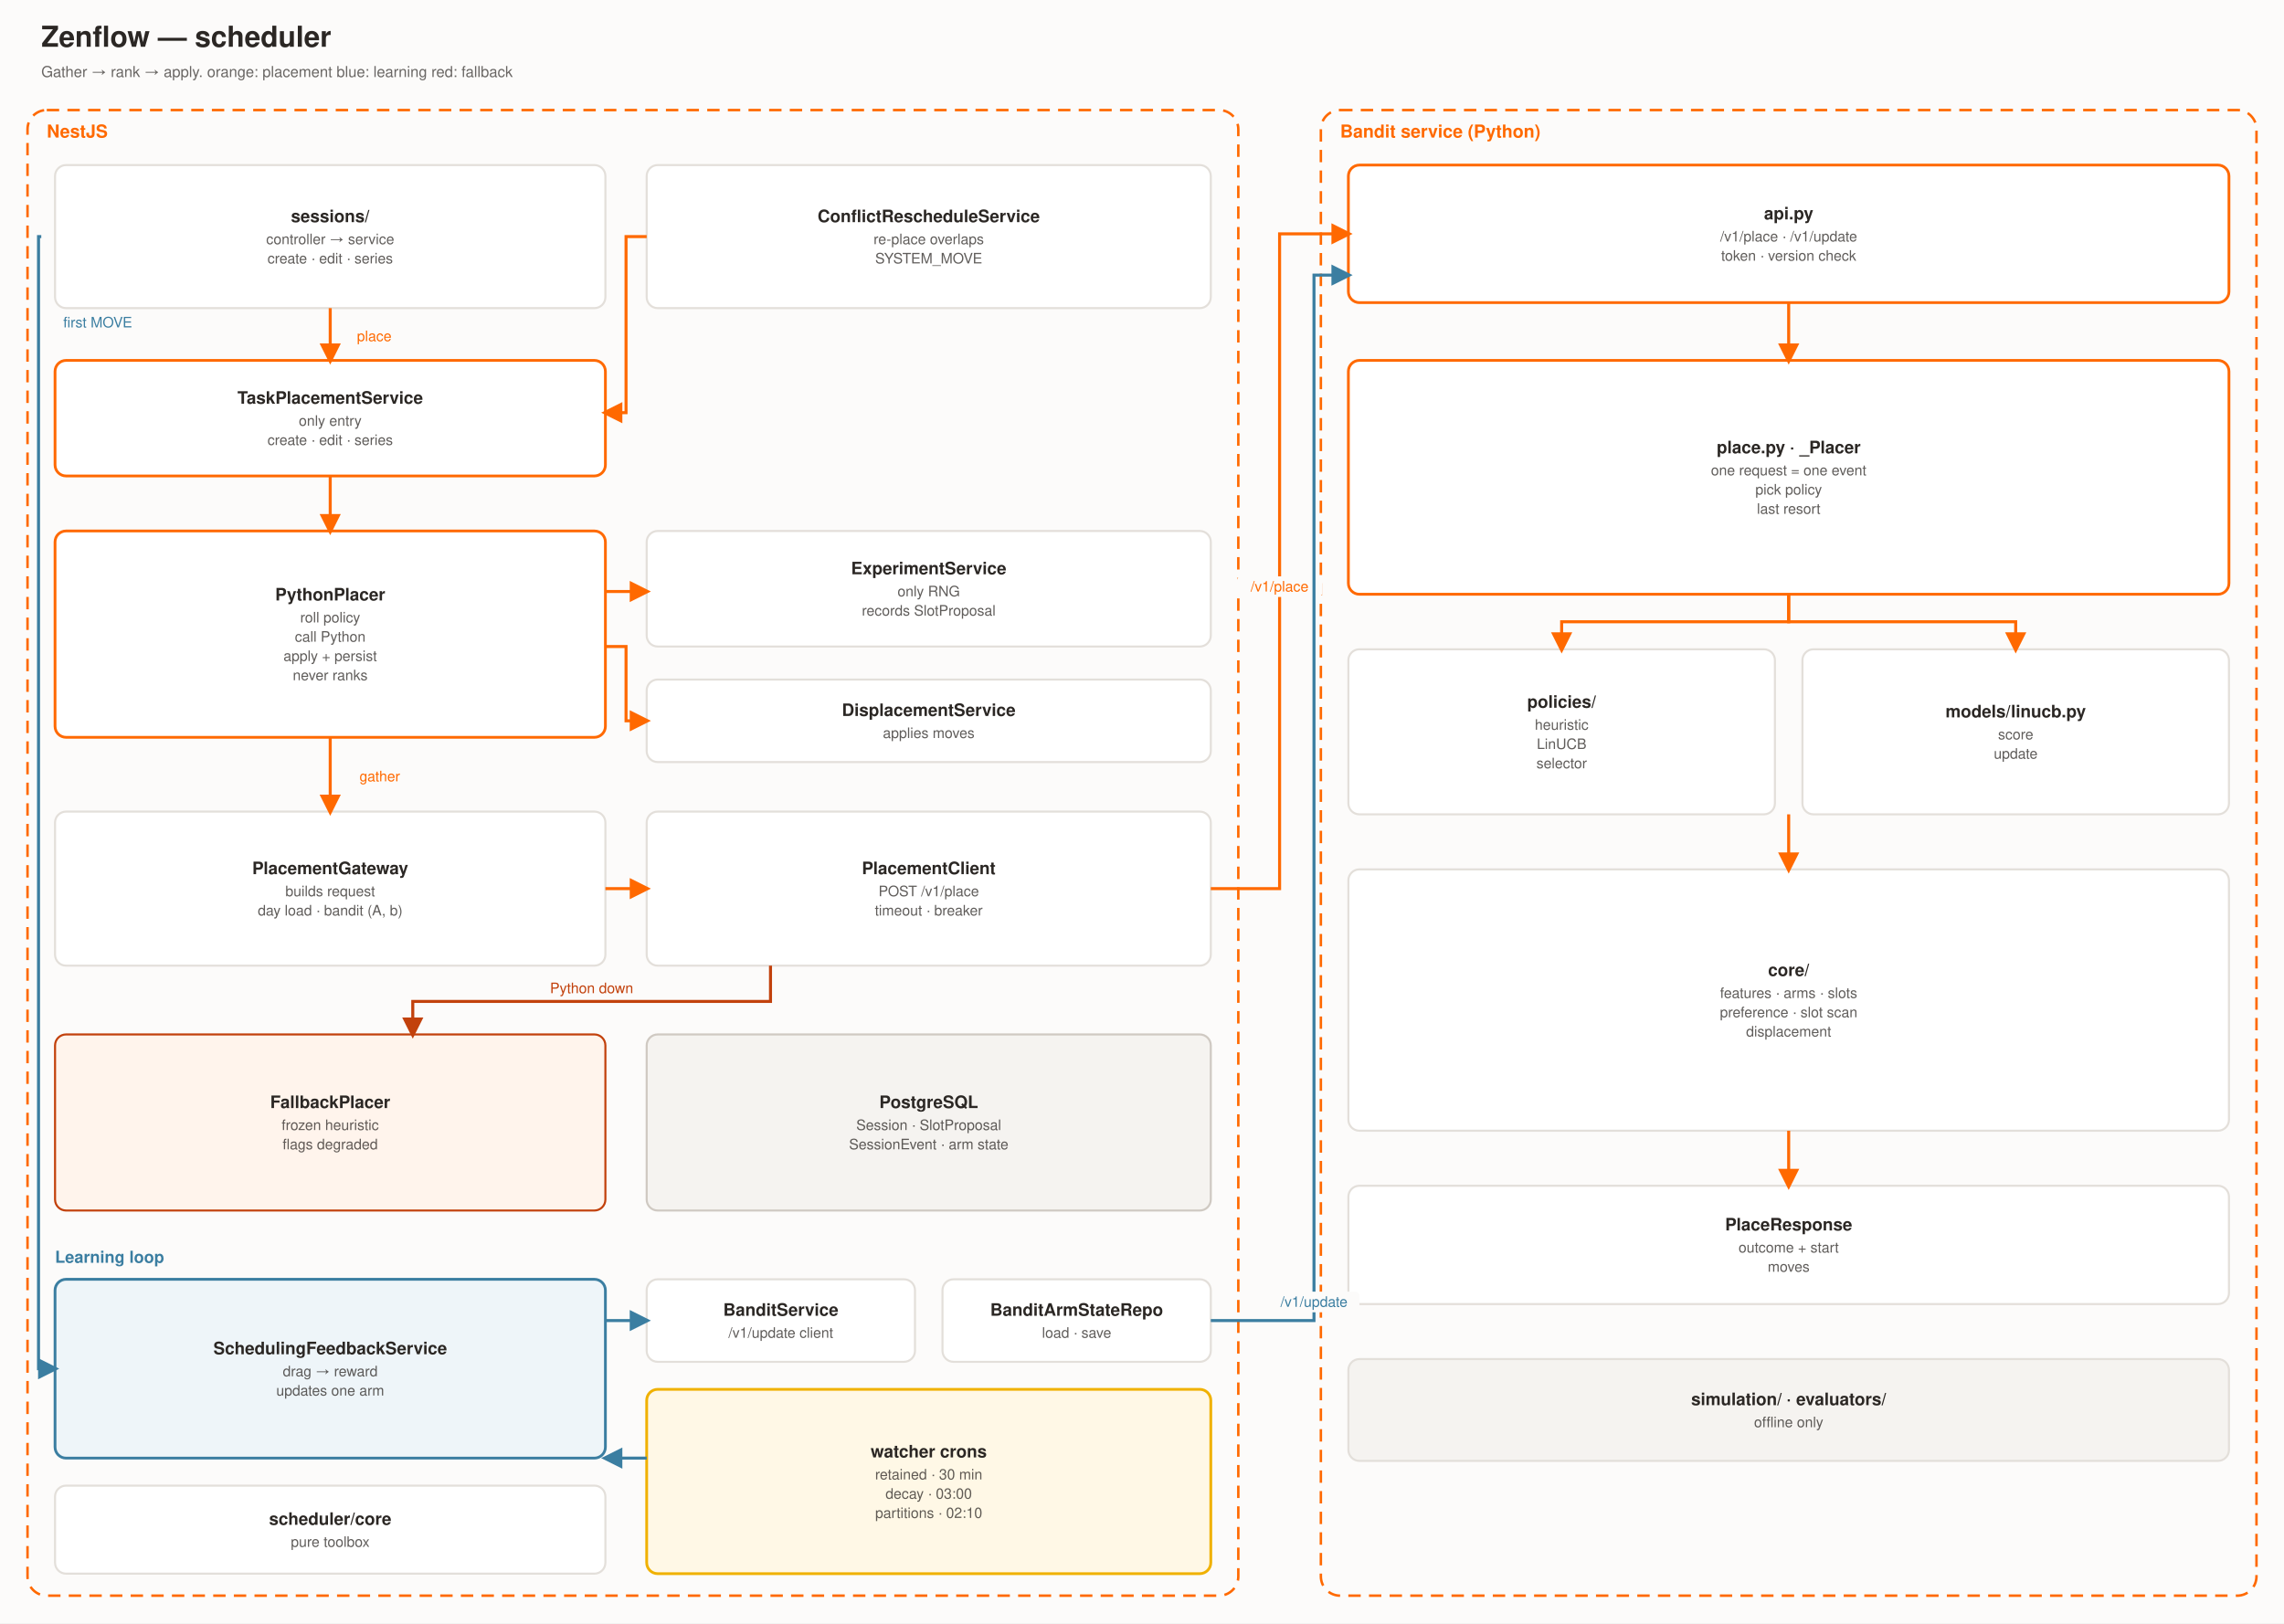
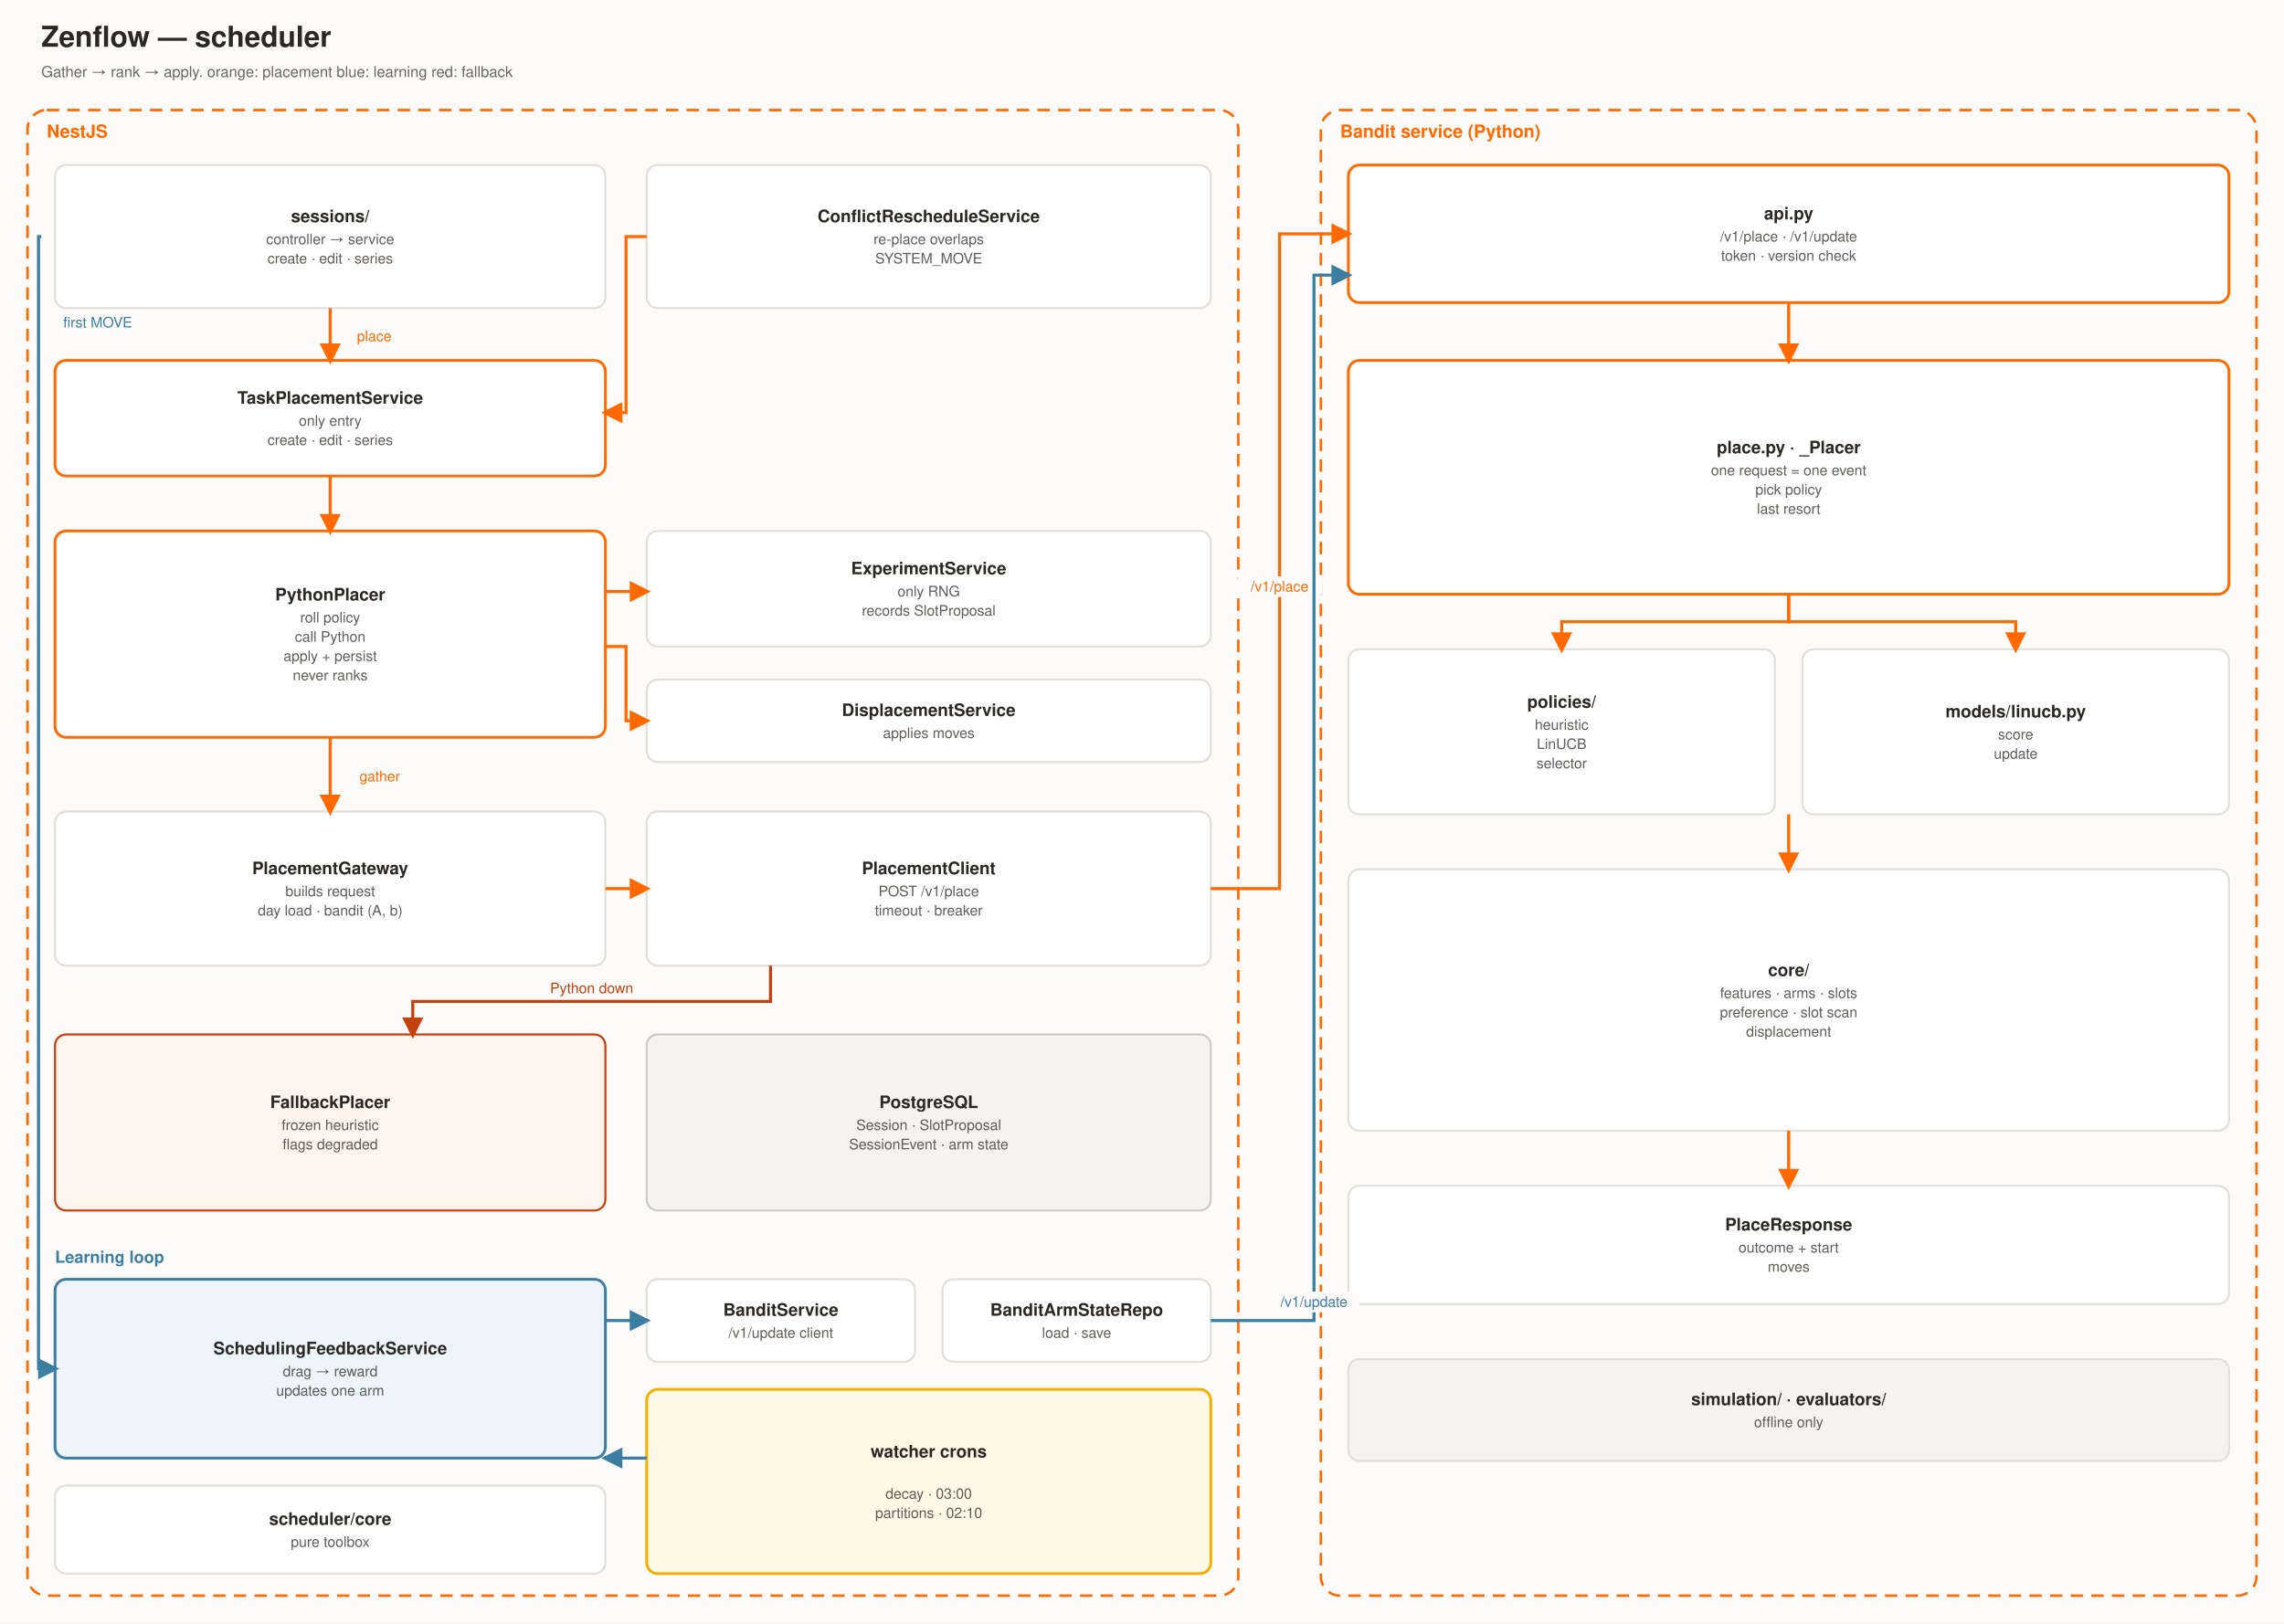
<svg xmlns="http://www.w3.org/2000/svg" viewBox="0 0 1660 1180" font-family="Helvetica, Arial, sans-serif" role="img" aria-label="Zenflow scheduler components: Nest placement orchestration, frozen fallback, delayed-reward loop and the Python bandit service">
  <defs>
    <marker id="aO" viewBox="0 0 10 10" refX="8" refY="5" markerWidth="7" markerHeight="7" orient="auto-start-reverse">
      <path d="M0,0 L10,5 L0,10 z" fill="#FF6900" />
    </marker>
    <marker id="aA" viewBox="0 0 10 10" refX="8" refY="5" markerWidth="7" markerHeight="7" orient="auto-start-reverse">
      <path d="M0,0 L10,5 L0,10 z" fill="#F0B100" />
    </marker>
    <marker id="aB" viewBox="0 0 10 10" refX="8" refY="5" markerWidth="7" markerHeight="7" orient="auto-start-reverse">
      <path d="M0,0 L10,5 L0,10 z" fill="#3B7EA1" />
    </marker>
    <marker id="aN" viewBox="0 0 10 10" refX="8" refY="5" markerWidth="7" markerHeight="7" orient="auto-start-reverse">
      <path d="M0,0 L10,5 L0,10 z" fill="#2B2724" fill-opacity="0.55" />
    </marker>
    <marker id="aR" viewBox="0 0 10 10" refX="8" refY="5" markerWidth="7" markerHeight="7" orient="auto-start-reverse">
      <path d="M0,0 L10,5 L0,10 z" fill="#C2410C" />
    </marker>
  </defs>
  <rect width="1660" height="1180" fill="#FCFBFA" />
  <text x="30" y="34" text-anchor="start" font-size="21" font-weight="700" fill="#2B2724">Zenflow — scheduler</text>
  <text x="30" y="56" text-anchor="start" font-size="11" font-weight="400" fill="#2B2724" opacity="0.7">Gather → rank → apply.   orange: placement   blue: learning   red: fallback</text>
  <rect x="20" y="80" width="880" height="1080" rx="14" fill="none" stroke="#FF6900" stroke-width="1.8" stroke-dasharray="9 6" />
  <rect x="28" y="87" width="56.4" height="18" fill="#FCFBFA" />
  <text x="34" y="100" text-anchor="start" font-size="13" font-weight="700" fill="#FF6900">NestJS</text>
  <rect x="960" y="80" width="680" height="1080" rx="14" fill="none" stroke="#FF6900" stroke-width="1.8" stroke-dasharray="9 6" />
  <rect x="968" y="87" width="182.2" height="18" fill="#FCFBFA" />
  <text x="974" y="100" text-anchor="start" font-size="13" font-weight="700" fill="#FF6900">Bandit service (Python)</text>
  <rect x="40" y="120" width="400" height="104" rx="8" fill="#FFFFFF" stroke="#E3DFDA" stroke-width="1.5" />
  <text x="240" y="161.5" text-anchor="middle" font-size="12.5" font-weight="700" fill="#2B2724">sessions/</text>
  <text x="240" y="177.5" text-anchor="middle" font-size="10.5" font-weight="400" fill="#2B2724" opacity="0.75">controller → service</text>
  <text x="240" y="191.5" text-anchor="middle" font-size="10.5" font-weight="400" fill="#2B2724" opacity="0.75">create · edit · series</text>
  <rect x="470" y="120" width="410" height="104" rx="8" fill="#FFFFFF" stroke="#E3DFDA" stroke-width="1.5" />
  <text x="675" y="161.5" text-anchor="middle" font-size="12.5" font-weight="700" fill="#2B2724">ConflictRescheduleService</text>
  <text x="675" y="177.5" text-anchor="middle" font-size="10.5" font-weight="400" fill="#2B2724" opacity="0.75">re-place overlaps</text>
  <text x="675" y="191.5" text-anchor="middle" font-size="10.5" font-weight="400" fill="#2B2724" opacity="0.75">SYSTEM_MOVE</text>
  <rect x="40" y="262" width="400" height="84" rx="8" fill="#FFFFFF" stroke="#FF6900" stroke-width="2" />
  <text x="240" y="293.5" text-anchor="middle" font-size="12.5" font-weight="700" fill="#2B2724">TaskPlacementService</text>
  <text x="240" y="309.5" text-anchor="middle" font-size="10.5" font-weight="400" fill="#2B2724" opacity="0.75">only entry</text>
  <text x="240" y="323.5" text-anchor="middle" font-size="10.5" font-weight="400" fill="#2B2724" opacity="0.75">create · edit · series</text>
  <rect x="40" y="386" width="400" height="150" rx="8" fill="#FFFFFF" stroke="#FF6900" stroke-width="2" />
  <text x="240" y="436.5" text-anchor="middle" font-size="12.5" font-weight="700" fill="#2B2724">PythonPlacer</text>
  <text x="240" y="452.5" text-anchor="middle" font-size="10.5" font-weight="400" fill="#2B2724" opacity="0.75">roll policy</text>
  <text x="240" y="466.5" text-anchor="middle" font-size="10.5" font-weight="400" fill="#2B2724" opacity="0.75">call Python</text>
  <text x="240" y="480.5" text-anchor="middle" font-size="10.5" font-weight="400" fill="#2B2724" opacity="0.75">apply + persist</text>
  <text x="240" y="494.5" text-anchor="middle" font-size="10.5" font-weight="400" fill="#2B2724" opacity="0.75">never ranks</text>
  <rect x="470" y="386" width="410" height="84" rx="8" fill="#FFFFFF" stroke="#E3DFDA" stroke-width="1.5" />
  <text x="675" y="417.5" text-anchor="middle" font-size="12.5" font-weight="700" fill="#2B2724">ExperimentService</text>
  <text x="675" y="433.5" text-anchor="middle" font-size="10.5" font-weight="400" fill="#2B2724" opacity="0.75">only RNG</text>
  <text x="675" y="447.5" text-anchor="middle" font-size="10.5" font-weight="400" fill="#2B2724" opacity="0.75">records SlotProposal</text>
  <rect x="470" y="494" width="410" height="60" rx="8" fill="#FFFFFF" stroke="#E3DFDA" stroke-width="1.5" />
  <text x="675" y="520.5" text-anchor="middle" font-size="12.5" font-weight="700" fill="#2B2724">DisplacementService</text>
  <text x="675" y="536.5" text-anchor="middle" font-size="10.5" font-weight="400" fill="#2B2724" opacity="0.75">applies moves</text>
  <rect x="40" y="590" width="400" height="112" rx="8" fill="#FFFFFF" stroke="#E3DFDA" stroke-width="1.5" />
  <text x="240" y="635.5" text-anchor="middle" font-size="12.5" font-weight="700" fill="#2B2724">PlacementGateway</text>
  <text x="240" y="651.5" text-anchor="middle" font-size="10.5" font-weight="400" fill="#2B2724" opacity="0.75">builds request</text>
  <text x="240" y="665.5" text-anchor="middle" font-size="10.5" font-weight="400" fill="#2B2724" opacity="0.75">day load · bandit (A, b)</text>
  <rect x="470" y="590" width="410" height="112" rx="8" fill="#FFFFFF" stroke="#E3DFDA" stroke-width="1.5" />
  <text x="675" y="635.5" text-anchor="middle" font-size="12.5" font-weight="700" fill="#2B2724">PlacementClient</text>
  <text x="675" y="651.5" text-anchor="middle" font-size="10.5" font-weight="400" fill="#2B2724" opacity="0.75">POST /v1/place</text>
  <text x="675" y="665.5" text-anchor="middle" font-size="10.5" font-weight="400" fill="#2B2724" opacity="0.75">timeout · breaker</text>
  <rect x="40" y="752" width="400" height="128" rx="8" fill="#FFF4EC" stroke="#C2410C" stroke-width="1.5" />
  <text x="240" y="805.5" text-anchor="middle" font-size="12.5" font-weight="700" fill="#2B2724">FallbackPlacer</text>
  <text x="240" y="821.5" text-anchor="middle" font-size="10.5" font-weight="400" fill="#2B2724" opacity="0.75">frozen heuristic</text>
  <text x="240" y="835.5" text-anchor="middle" font-size="10.5" font-weight="400" fill="#2B2724" opacity="0.75">flags degraded</text>
  <rect x="470" y="752" width="410" height="128" rx="8" fill="#F5F3F0" stroke="#CFC9C2" stroke-width="1.5" />
  <text x="675" y="805.5" text-anchor="middle" font-size="12.5" font-weight="700" fill="#2B2724">PostgreSQL</text>
  <text x="675" y="821.5" text-anchor="middle" font-size="10.5" font-weight="400" fill="#2B2724" opacity="0.75">Session · SlotProposal</text>
  <text x="675" y="835.5" text-anchor="middle" font-size="10.5" font-weight="400" fill="#2B2724" opacity="0.75">SessionEvent · arm state</text>
  <text x="40" y="918" text-anchor="start" font-size="12" font-weight="700" fill="#3B7EA1">Learning loop</text>
  <rect x="40" y="930" width="400" height="130" rx="8" fill="#EEF5F9" stroke="#3B7EA1" stroke-width="2" />
  <text x="240" y="984.5" text-anchor="middle" font-size="12.5" font-weight="700" fill="#2B2724">SchedulingFeedbackService</text>
  <text x="240" y="1000.5" text-anchor="middle" font-size="10.5" font-weight="400" fill="#2B2724" opacity="0.75">drag → reward</text>
  <text x="240" y="1014.5" text-anchor="middle" font-size="10.5" font-weight="400" fill="#2B2724" opacity="0.75">updates one arm</text>
  <rect x="470" y="930" width="195" height="60" rx="8" fill="#FFFFFF" stroke="#E3DFDA" stroke-width="1.5" />
  <text x="567.5" y="956.5" text-anchor="middle" font-size="12.5" font-weight="700" fill="#2B2724">BanditService</text>
  <text x="567.5" y="972.5" text-anchor="middle" font-size="10.5" font-weight="400" fill="#2B2724" opacity="0.75">/v1/update client</text>
  <rect x="685" y="930" width="195" height="60" rx="8" fill="#FFFFFF" stroke="#E3DFDA" stroke-width="1.5" />
  <text x="782.5" y="956.5" text-anchor="middle" font-size="12.5" font-weight="700" fill="#2B2724">BanditArmStateRepo</text>
  <text x="782.5" y="972.5" text-anchor="middle" font-size="10.5" font-weight="400" fill="#2B2724" opacity="0.75">load · save</text>
  <rect x="470" y="1010" width="410" height="134" rx="8" fill="#FFF8E6" stroke="#F0B100" stroke-width="2" />
  <text x="675" y="1059.5" text-anchor="middle" font-size="12.5" font-weight="700" fill="#2B2724">watcher crons</text>
-   <text x="675" y="1075.5" text-anchor="middle" font-size="10.5" font-weight="400" fill="#2B2724" opacity="0.75">retained · 30 min</text>
  <text x="675" y="1089.5" text-anchor="middle" font-size="10.5" font-weight="400" fill="#2B2724" opacity="0.75">decay · 03:00</text>
  <text x="675" y="1103.5" text-anchor="middle" font-size="10.5" font-weight="400" fill="#2B2724" opacity="0.75">partitions · 02:10</text>
  <rect x="40" y="1080" width="400" height="64" rx="8" fill="#FFFFFF" stroke="#E3DFDA" stroke-width="1.5" />
  <text x="240" y="1108.5" text-anchor="middle" font-size="12.5" font-weight="700" fill="#2B2724">scheduler/core</text>
  <text x="240" y="1124.5" text-anchor="middle" font-size="10.5" font-weight="400" fill="#2B2724" opacity="0.75">pure toolbox</text>
  <rect x="980" y="120" width="640" height="100" rx="8" fill="#FFFFFF" stroke="#FF6900" stroke-width="2" />
  <text x="1300" y="159.5" text-anchor="middle" font-size="12.5" font-weight="700" fill="#2B2724">api.py</text>
  <text x="1300" y="175.5" text-anchor="middle" font-size="10.5" font-weight="400" fill="#2B2724" opacity="0.75">/v1/place · /v1/update</text>
  <text x="1300" y="189.5" text-anchor="middle" font-size="10.5" font-weight="400" fill="#2B2724" opacity="0.75">token · version check</text>
  <rect x="980" y="262" width="640" height="170" rx="8" fill="#FFFFFF" stroke="#FF6900" stroke-width="2" />
  <text x="1300" y="329.5" text-anchor="middle" font-size="12.5" font-weight="700" fill="#2B2724">place.py · _Placer</text>
  <text x="1300" y="345.5" text-anchor="middle" font-size="10.5" font-weight="400" fill="#2B2724" opacity="0.75">one request = one event</text>
  <text x="1300" y="359.5" text-anchor="middle" font-size="10.5" font-weight="400" fill="#2B2724" opacity="0.75">pick policy</text>
  <text x="1300" y="373.5" text-anchor="middle" font-size="10.5" font-weight="400" fill="#2B2724" opacity="0.75">last resort</text>
  <rect x="980" y="472" width="310" height="120" rx="8" fill="#FFFFFF" stroke="#E3DFDA" stroke-width="1.5" />
  <text x="1135" y="514.5" text-anchor="middle" font-size="12.5" font-weight="700" fill="#2B2724">policies/</text>
  <text x="1135" y="530.5" text-anchor="middle" font-size="10.5" font-weight="400" fill="#2B2724" opacity="0.75">heuristic</text>
  <text x="1135" y="544.5" text-anchor="middle" font-size="10.5" font-weight="400" fill="#2B2724" opacity="0.75">LinUCB</text>
  <text x="1135" y="558.5" text-anchor="middle" font-size="10.5" font-weight="400" fill="#2B2724" opacity="0.75">selector</text>
  <rect x="1310" y="472" width="310" height="120" rx="8" fill="#FFFFFF" stroke="#E3DFDA" stroke-width="1.5" />
  <text x="1465" y="521.5" text-anchor="middle" font-size="12.5" font-weight="700" fill="#2B2724">models/linucb.py</text>
  <text x="1465" y="537.5" text-anchor="middle" font-size="10.5" font-weight="400" fill="#2B2724" opacity="0.75">score</text>
  <text x="1465" y="551.5" text-anchor="middle" font-size="10.5" font-weight="400" fill="#2B2724" opacity="0.75">update</text>
  <rect x="980" y="632" width="640" height="190" rx="8" fill="#FFFFFF" stroke="#E3DFDA" stroke-width="1.5" />
  <text x="1300" y="709.5" text-anchor="middle" font-size="12.5" font-weight="700" fill="#2B2724">core/</text>
  <text x="1300" y="725.5" text-anchor="middle" font-size="10.5" font-weight="400" fill="#2B2724" opacity="0.75">features · arms · slots</text>
  <text x="1300" y="739.5" text-anchor="middle" font-size="10.5" font-weight="400" fill="#2B2724" opacity="0.75">preference · slot scan</text>
  <text x="1300" y="753.5" text-anchor="middle" font-size="10.5" font-weight="400" fill="#2B2724" opacity="0.75">displacement</text>
  <rect x="980" y="862" width="640" height="86" rx="8" fill="#FFFFFF" stroke="#E3DFDA" stroke-width="1.5" />
  <text x="1300" y="894.5" text-anchor="middle" font-size="12.5" font-weight="700" fill="#2B2724">PlaceResponse</text>
  <text x="1300" y="910.5" text-anchor="middle" font-size="10.5" font-weight="400" fill="#2B2724" opacity="0.75">outcome + start</text>
  <text x="1300" y="924.5" text-anchor="middle" font-size="10.5" font-weight="400" fill="#2B2724" opacity="0.75">moves</text>
  <rect x="980" y="988" width="640" height="74" rx="8" fill="#F5F3F0" stroke="#E3DFDA" stroke-width="1.5" />
  <text x="1300" y="1021.5" text-anchor="middle" font-size="12.5" font-weight="700" fill="#2B2724">simulation/ · evaluators/</text>
  <text x="1300" y="1037.5" text-anchor="middle" font-size="10.5" font-weight="400" fill="#2B2724" opacity="0.75">offline only</text>
  <path d="M240,224 L240,262" fill="none" stroke="#FF6900" stroke-width="2.2" marker-end="url(#aO)" />
  <rect x="249" y="237" width="46" height="15" rx="3" fill="#FCFBFA" />
  <text x="272" y="248" text-anchor="middle" font-size="10.5" font-weight="400" fill="#FF6900">place</text>
  <path d="M470,172 L455,172 L455,300 L440,300" fill="none" stroke="#FF6900" stroke-width="2.2" marker-end="url(#aO)" />
  <path d="M240,346 L240,386" fill="none" stroke="#FF6900" stroke-width="2.2" marker-end="url(#aO)" />
  <path d="M440,430 L470,430" fill="none" stroke="#FF6900" stroke-width="2.2" marker-end="url(#aO)" />
  <path d="M440,470 L455,470 L455,524 L470,524" fill="none" stroke="#FF6900" stroke-width="2.2" marker-end="url(#aO)" />
  <path d="M240,536 L240,590" fill="none" stroke="#FF6900" stroke-width="2.2" marker-end="url(#aO)" />
  <rect x="251" y="557" width="50" height="15" rx="3" fill="#FCFBFA" />
  <text x="276" y="568" text-anchor="middle" font-size="10.5" font-weight="400" fill="#FF6900">gather</text>
  <path d="M440,646 L470,646" fill="none" stroke="#FF6900" stroke-width="2.2" marker-end="url(#aO)" />
  <path d="M880,646 L930,646 L930,170 L980,170" fill="none" stroke="#FF6900" stroke-width="2.2" marker-end="url(#aO)" />
  <rect x="899" y="419" width="62" height="15" rx="3" fill="#FCFBFA" />
  <text x="930" y="430" text-anchor="middle" font-size="10.5" font-weight="400" fill="#FF6900">/v1/place</text>
  <path d="M1300,432 L1300,452 L1135,452 L1135,472" fill="none" stroke="#FF6900" stroke-width="2.2" marker-end="url(#aO)" />
  <path d="M1300,432 L1300,452 L1465,452 L1465,472" fill="none" stroke="#FF6900" stroke-width="2.2" marker-end="url(#aO)" />
  <path d="M1300,592 L1300,632" fill="none" stroke="#FF6900" stroke-width="2.2" marker-end="url(#aO)" />
  <path d="M1300,822 L1300,862" fill="none" stroke="#FF6900" stroke-width="2.2" marker-end="url(#aO)" />
  <path d="M1300,220 L1300,262" fill="none" stroke="#FF6900" stroke-width="2.2" marker-end="url(#aO)" />
  <path d="M560,702 L560,728 L300,728 L300,752" fill="none" stroke="#C2410C" stroke-width="2.2" marker-end="url(#aR)" />
  <rect x="392" y="711" width="76" height="15" rx="3" fill="#FCFBFA" />
  <text x="430" y="722" text-anchor="middle" font-size="10.5" font-weight="400" fill="#C2410C">Python down</text>
  <path d="M30,172 L28,172 L28,995 L40,995" fill="none" stroke="#3B7EA1" stroke-width="2.2" marker-end="url(#aB)" />
  <text x="46" y="238" text-anchor="start" font-size="10.5" font-weight="400" fill="#3B7EA1">first MOVE</text>
  <path d="M440,960 L470,960" fill="none" stroke="#3B7EA1" stroke-width="2.2" marker-end="url(#aB)" />
  <path d="M470,1060 L440,1060" fill="none" stroke="#3B7EA1" stroke-width="2.2" marker-end="url(#aB)" />
  <path d="M880,960 L955,960 L955,200 L980,200" fill="none" stroke="#3B7EA1" stroke-width="2.2" marker-end="url(#aB)" />
  <rect x="922" y="939" width="66" height="15" rx="3" fill="#FCFBFA" />
  <text x="955" y="950" text-anchor="middle" font-size="10.5" font-weight="400" fill="#3B7EA1">/v1/update</text>
</svg>
